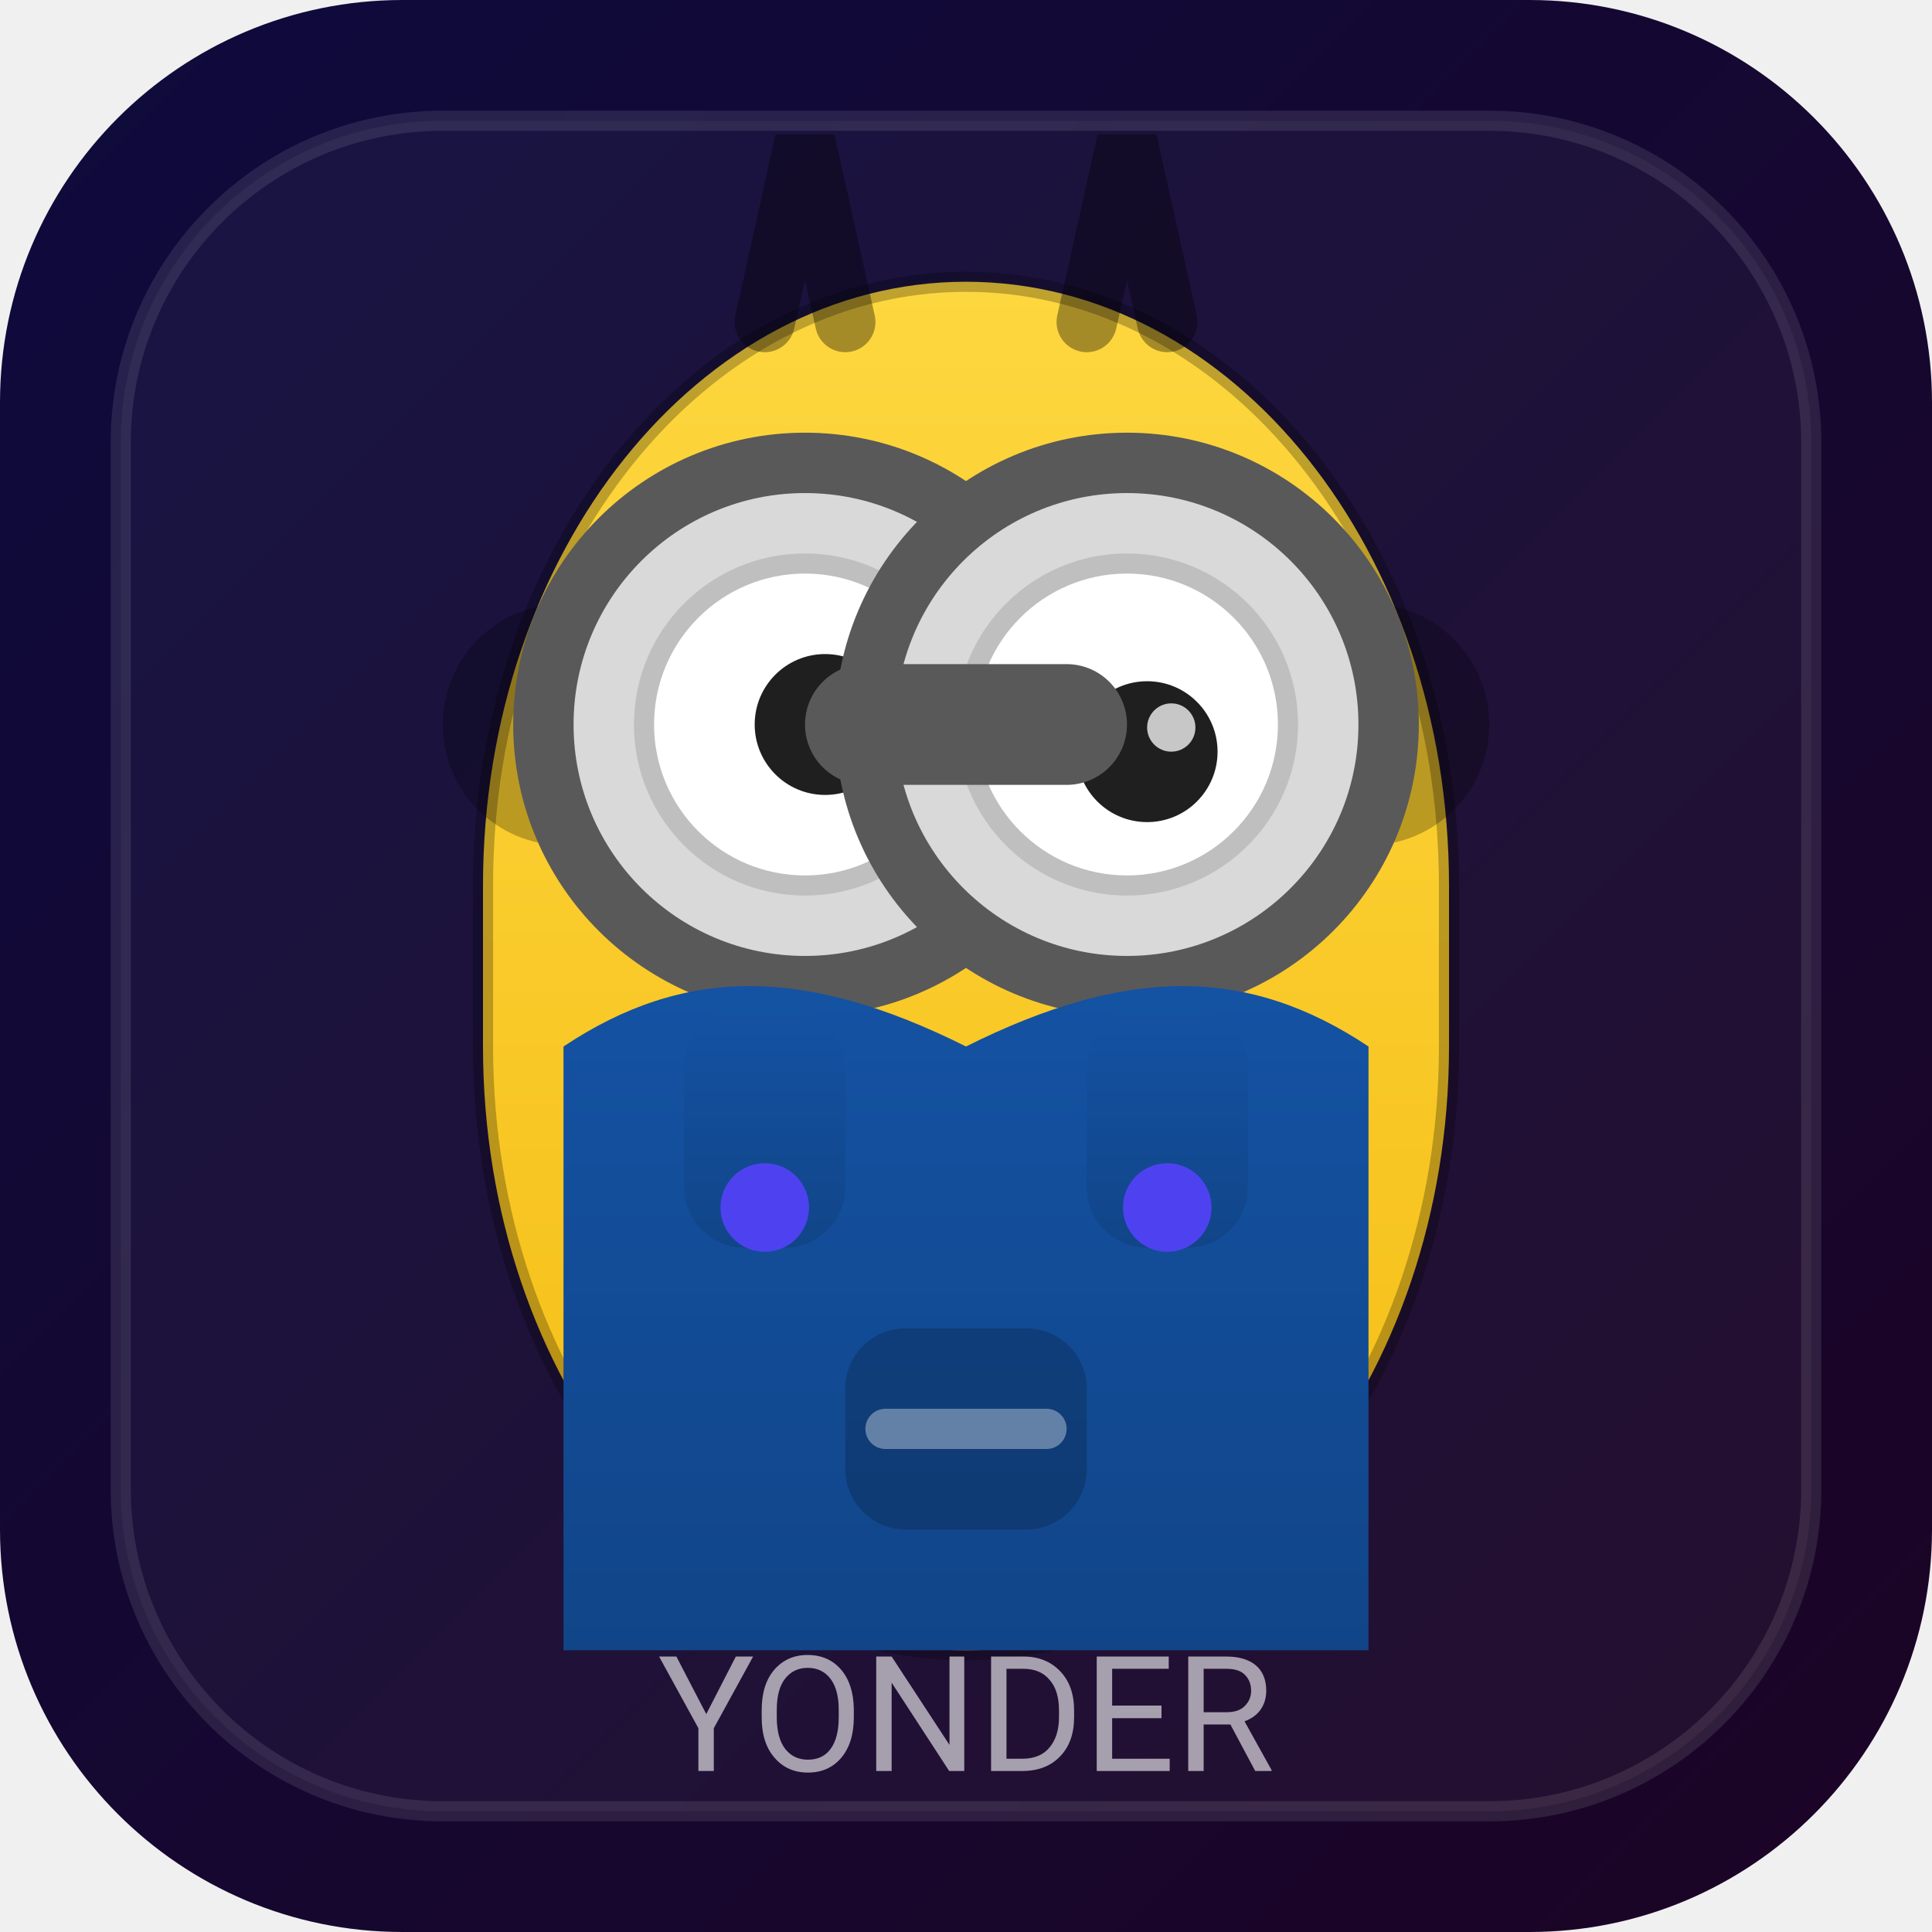
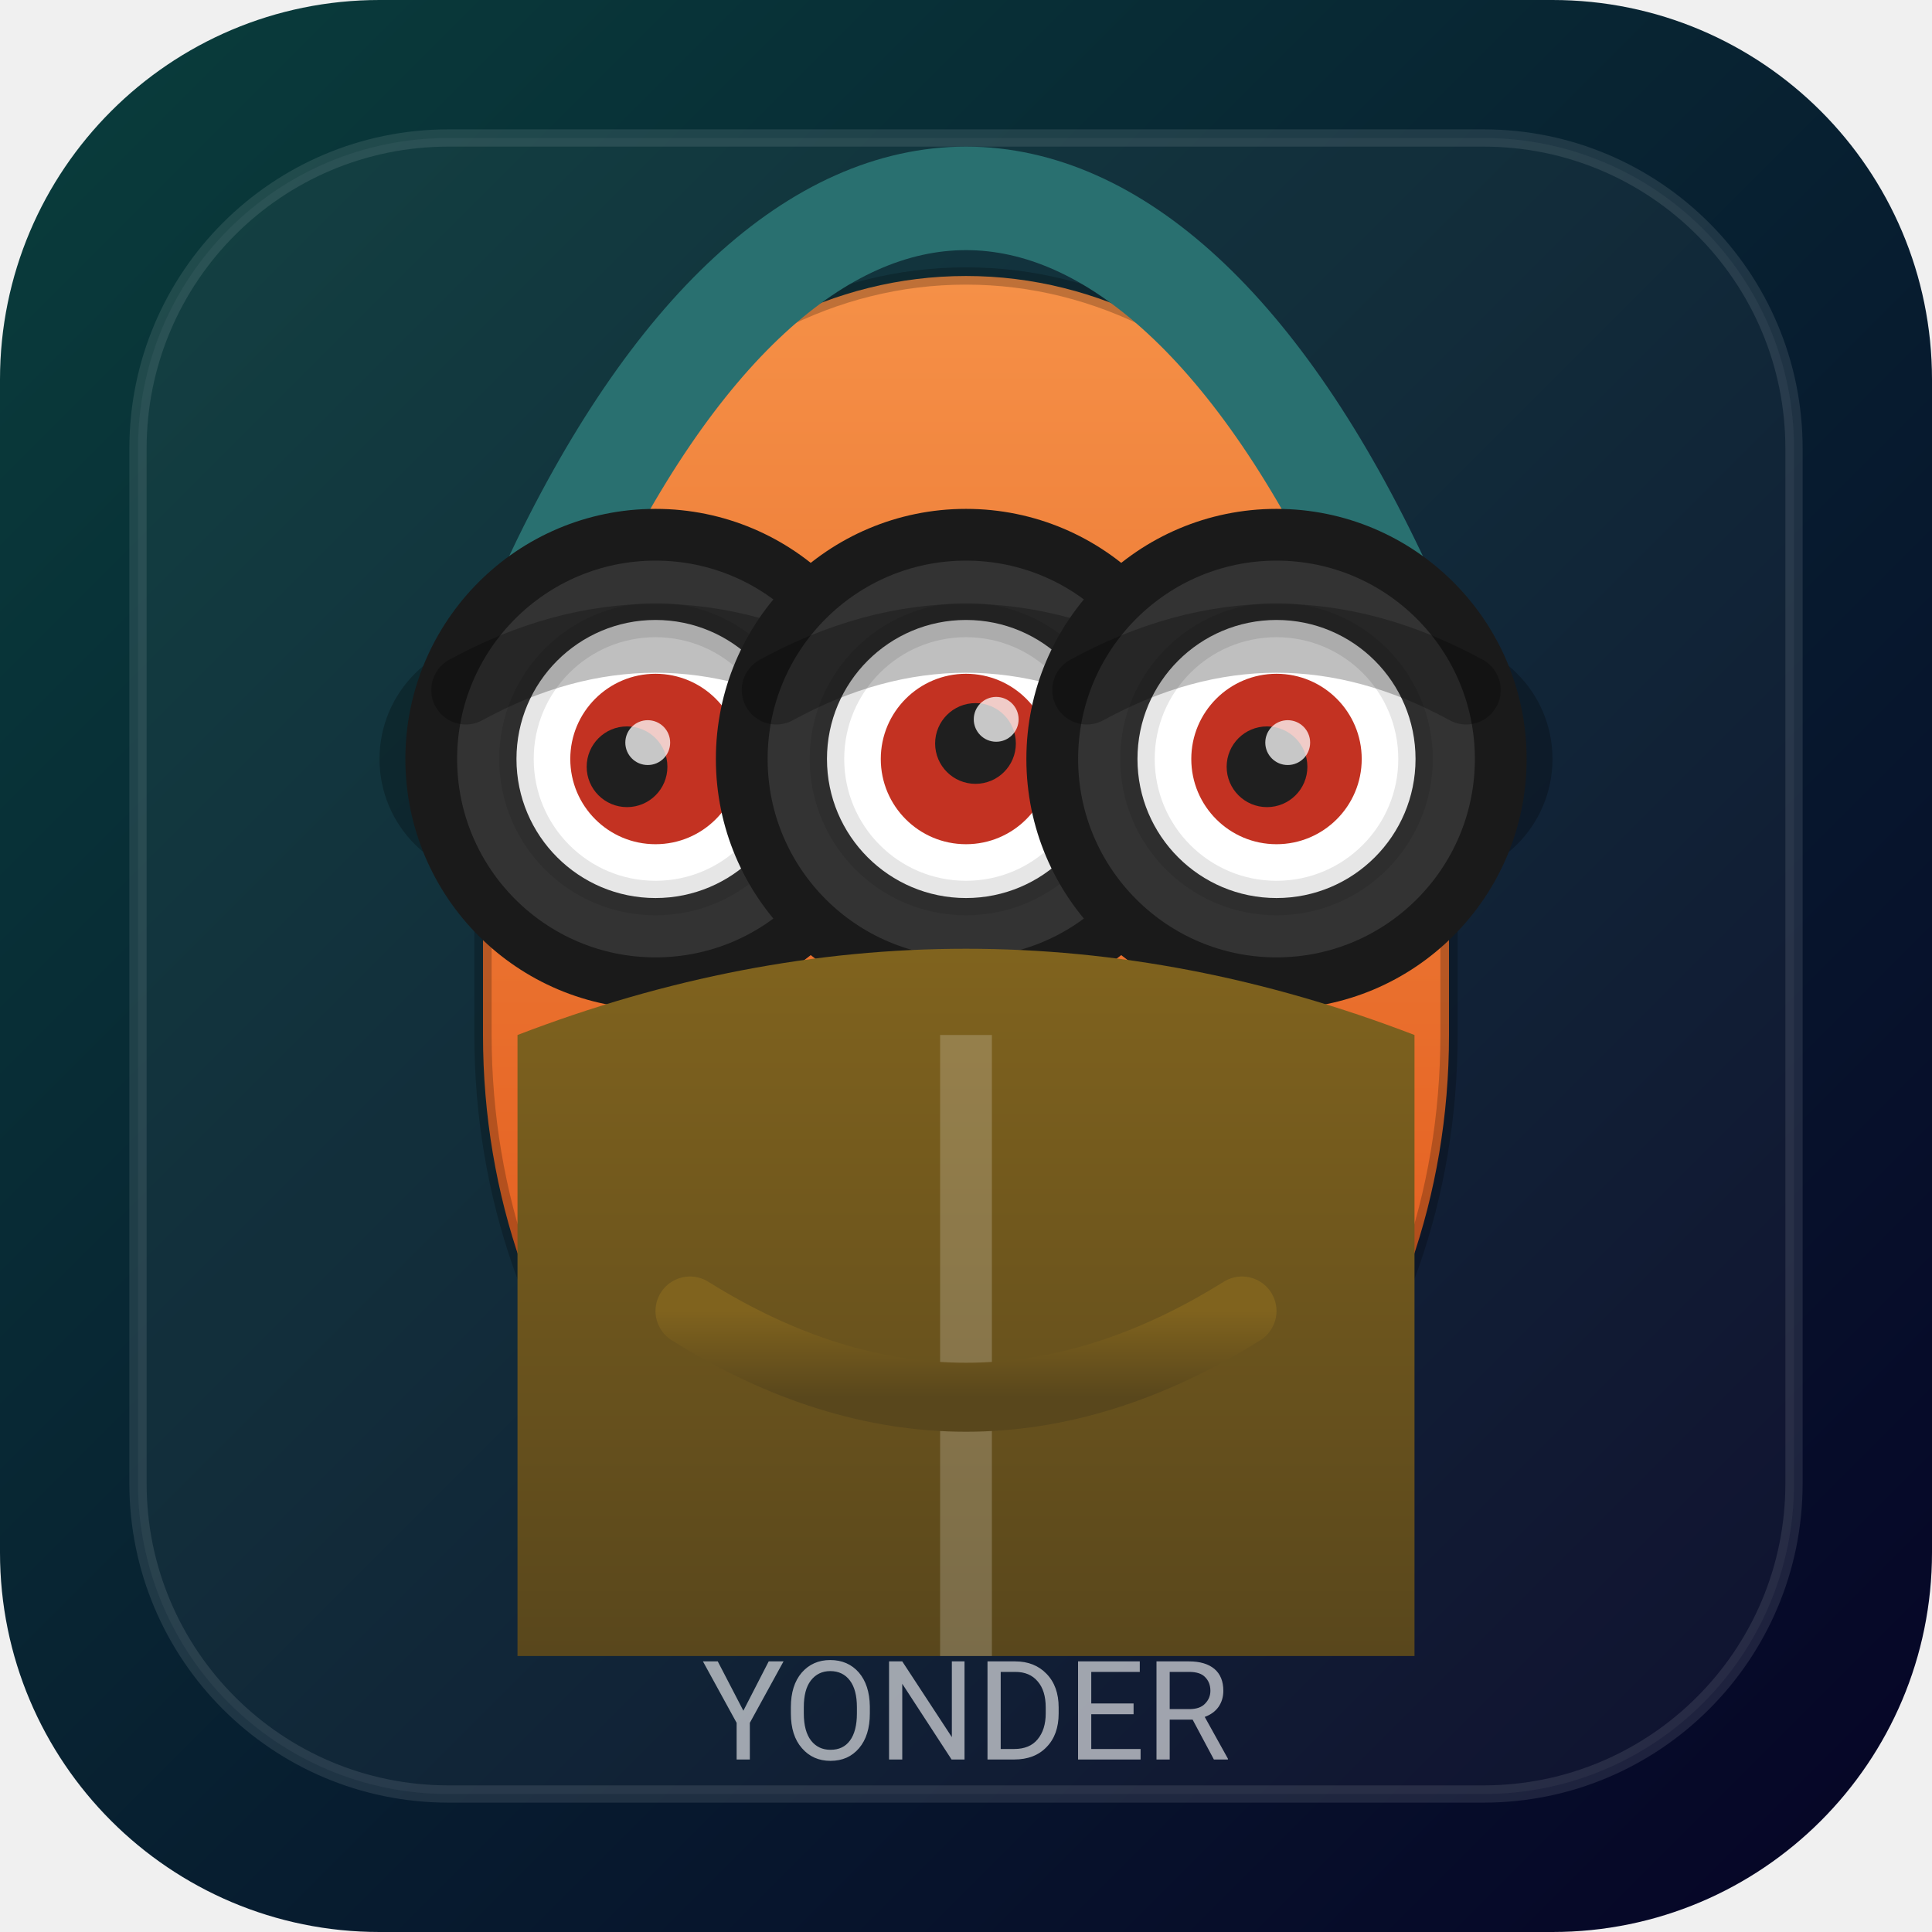
- <svg xmlns="http://www.w3.org/2000/svg" width="96" height="96" viewBox="0 0 96 96">
+ <svg xmlns="http://www.w3.org/2000/svg" width="112" height="112" viewBox="0 0 112 112">
  <defs>
    <linearGradient id="bg" x1="0" y1="0" x2="1" y2="1">
-       <stop offset="0" stop-color="hsl(244 70% 14%)" />
-       <stop offset="1" stop-color="hsl(284 80% 8%)" />
+       <stop offset="0" stop-color="hsl(177 75% 14%)" />
+       <stop offset="1" stop-color="hsl(245 85% 8%)" />
    </linearGradient>
    <linearGradient id="body" x1="0" y1="0" x2="0" y2="1">
-       <stop offset="0" stop-color="hsl(48 98% 62%)" />
-       <stop offset="1" stop-color="hsl(45 92% 52%)" />
+       <stop offset="0" stop-color="hsl(25 90% 62%)" />
+       <stop offset="1" stop-color="hsl(18 82% 48%)" />
    </linearGradient>
-     <linearGradient id="denim" x1="0" y1="0" x2="0" y2="1">
-       <stop offset="0" stop-color="hsl(214 78% 36%)" />
-       <stop offset="1" stop-color="hsl(214 78% 30%)" />
+     <linearGradient id="outfit" x1="0" y1="0" x2="0" y2="1">
+       <stop offset="0" stop-color="hsl(42 62% 31%)" />
+       <stop offset="1" stop-color="hsl(42 52% 23%)" />
    </linearGradient>
  </defs>
-   <rect x="0" y="0" width="96" height="96" rx="20" fill="url(#bg)" />
-   <rect x="6" y="6" width="84" height="84" rx="16" fill="rgba(255,255,255,0.04)" stroke="rgba(255,255,255,0.10)" />
-   <rect x="24" y="14" width="48" height="68" rx="30" fill="url(#body)" stroke="rgba(0,0,0,0.25)" />
-   <path d="M 38 16 L 40 7 L 42 16 M 54 16 L 56 7 L 58 16" stroke="rgba(0,0,0,0.35)" stroke-width="3" stroke-linecap="round" fill="none" />
-   <rect x="22" y="30" width="52" height="12" rx="6" fill="rgba(0,0,0,0.25)" />
-   <circle cx="40" cy="36" r="13" fill="hsl(0 0% 85%)" stroke="hsl(0 0% 35%)" stroke-width="3" />
-   <circle cx="40" cy="36" r="8" fill="white" stroke="hsl(0 0% 75%)" stroke-width="1" />
-   <circle cx="41" cy="36" r="3.5" fill="hsl(0 0% 12%)" />
-   <circle cx="42.2" cy="34.8" r="1.2" fill="rgba(255,255,255,0.75)" />
-   <circle cx="56" cy="36" r="13" fill="hsl(0 0% 85%)" stroke="hsl(0 0% 35%)" stroke-width="3" />
-   <circle cx="56" cy="36" r="8" fill="white" stroke="hsl(0 0% 75%)" stroke-width="1" />
-   <circle cx="57" cy="37.35" r="3.5" fill="hsl(0 0% 12%)" />
-   <circle cx="58.2" cy="36.15" r="1.2" fill="rgba(255,255,255,0.75)" />
-   <path d="M 53 36 L 43 36" stroke="hsl(0 0% 35%)" stroke-width="6" stroke-linecap="round" />
-   <path d="M 40 58 Q 48 64 60 57" stroke="rgba(0,0,0,0.45)" stroke-width="3" stroke-linecap="round" fill="none" />
-   <path d="M 28 52 C 34 48 40 48 48 52 C 56 48 62 48 68 52 L 68 82 L 28 82 Z" fill="url(#denim)" />
-   <rect x="34" y="50" width="8" height="12" rx="3" fill="url(#denim)" />
-   <rect x="54" y="50" width="8" height="12" rx="3" fill="url(#denim)" />
-   <circle cx="38" cy="60" r="2.2" fill="hsl(244 85% 60%)" />
-   <circle cx="58" cy="60" r="2.2" fill="hsl(244 85% 60%)" />
-   <rect x="42" y="66" width="12" height="10" rx="3" fill="rgba(0,0,0,0.18)" />
-   <path d="M 44 71 L 52 71" stroke="rgba(255,255,255,0.35)" stroke-width="2" stroke-linecap="round" />
-   <text x="48" y="88" text-anchor="middle" font-family="ui-sans-serif, system-ui, -apple-system, Segoe UI, Roboto, Helvetica, Arial" font-size="8" fill="rgba(255,255,255,0.60)">YONDER</text>
+   <rect x="0" y="0" width="112" height="112" rx="22" fill="url(#bg)" />
+   <rect x="8" y="8" width="96" height="96" rx="18" fill="rgba(255,255,255,0.04)" stroke="rgba(255,255,255,0.10)" />
+   <circle cx="74" cy="78" r="6" fill="hsl(318 80% 55%)" stroke="rgba(0,0,0,0.25)" stroke-width="2" />
+   <path d="M 71 78 L 77 78" stroke="rgba(0,0,0,0.35)" stroke-width="2" stroke-linecap="round" />
+   <rect x="28" y="16" width="56" height="78" rx="34" fill="url(#body)" stroke="rgba(0,0,0,0.22)" />
+   <path d="M 32 34 C 46 4 66 4 80 34" stroke="hsl(180 46% 30%)" stroke-width="6" stroke-linecap="round" fill="none" />
+   <rect x="22" y="37" width="68" height="14" rx="7" fill="rgba(0,0,0,0.25)" />
+   <circle cx="38" cy="44" r="13" fill="hsl(0 0% 20%)" stroke="hsl(0 0% 10%)" stroke-width="3" />
+   <circle cx="38" cy="44" r="8.06" fill="white" stroke="rgba(0,0,0,0.10)" stroke-width="2" />
+   <circle cx="38" cy="44" r="4.94" fill="hsl(6 70% 45%)" />
+   <circle cx="36.35" cy="44.45" r="2.34" fill="hsl(0 0% 12%)" />
+   <circle cx="37.55" cy="43.05" r="1.3" fill="rgba(255,255,255,0.75)" />
+   <path d="M 27 40 Q 38 34 49 40" stroke="rgba(0,0,0,0.25)" stroke-width="4" stroke-linecap="round" fill="none" />
+   <circle cx="56" cy="44" r="13" fill="hsl(0 0% 20%)" stroke="hsl(0 0% 10%)" stroke-width="3" />
+   <circle cx="56" cy="44" r="8.06" fill="white" stroke="rgba(0,0,0,0.10)" stroke-width="2" />
+   <circle cx="56" cy="44" r="4.94" fill="hsl(6 70% 45%)" />
+   <circle cx="56.55" cy="43.1" r="2.34" fill="hsl(0 0% 12%)" />
+   <circle cx="57.75" cy="41.7" r="1.3" fill="rgba(255,255,255,0.75)" />
+   <path d="M 45 40 Q 56 34 67 40" stroke="rgba(0,0,0,0.25)" stroke-width="4" stroke-linecap="round" fill="none" />
+   <circle cx="74" cy="44" r="13" fill="hsl(0 0% 20%)" stroke="hsl(0 0% 10%)" stroke-width="3" />
+   <circle cx="74" cy="44" r="8.06" fill="white" stroke="rgba(0,0,0,0.10)" stroke-width="2" />
+   <circle cx="74" cy="44" r="4.94" fill="hsl(6 70% 45%)" />
+   <circle cx="73.45" cy="44.45" r="2.34" fill="hsl(0 0% 12%)" />
+   <circle cx="74.65" cy="43.05" r="1.3" fill="rgba(255,255,255,0.75)" />
+   <path d="M 63 40 Q 74 34 85 40" stroke="rgba(0,0,0,0.25)" stroke-width="4" stroke-linecap="round" fill="none" />
+   <circle cx="46" cy="60" r="1.2" fill="rgba(0,0,0,0.18)" />
+   <circle cx="50" cy="62" r="1.2" fill="rgba(0,0,0,0.16)" />
+   <circle cx="54" cy="60" r="1.2" fill="rgba(0,0,0,0.14)" />
+   <circle cx="66" cy="60" r="1.2" fill="rgba(0,0,0,0.18)" />
+   <circle cx="62" cy="62" r="1.2" fill="rgba(0,0,0,0.16)" />
+   <circle cx="58" cy="60" r="1.2" fill="rgba(0,0,0,0.14)" />
+   <path d="M 42 66 Q 56 66 70 66" stroke="rgba(0,0,0,0.45)" stroke-width="3" stroke-linecap="round" fill="none" />
+   <path d="M 30 60 Q 56 50 82 60 L 82 96 L 30 96 Z" fill="url(#outfit)" />
+   <path d="M 56 60 L 56 96" stroke="rgba(255,255,255,0.20)" stroke-width="3" />
+   <path d="M 40 76 Q 56 86 72 76" stroke="url(#outfit)" stroke-width="4" stroke-linecap="round" fill="none" />
+   <text x="56" y="102" text-anchor="middle" font-family="ui-sans-serif, system-ui, -apple-system, Segoe UI, Roboto, Helvetica, Arial" font-size="8" fill="rgba(255,255,255,0.60)">YONDER</text>
</svg>
